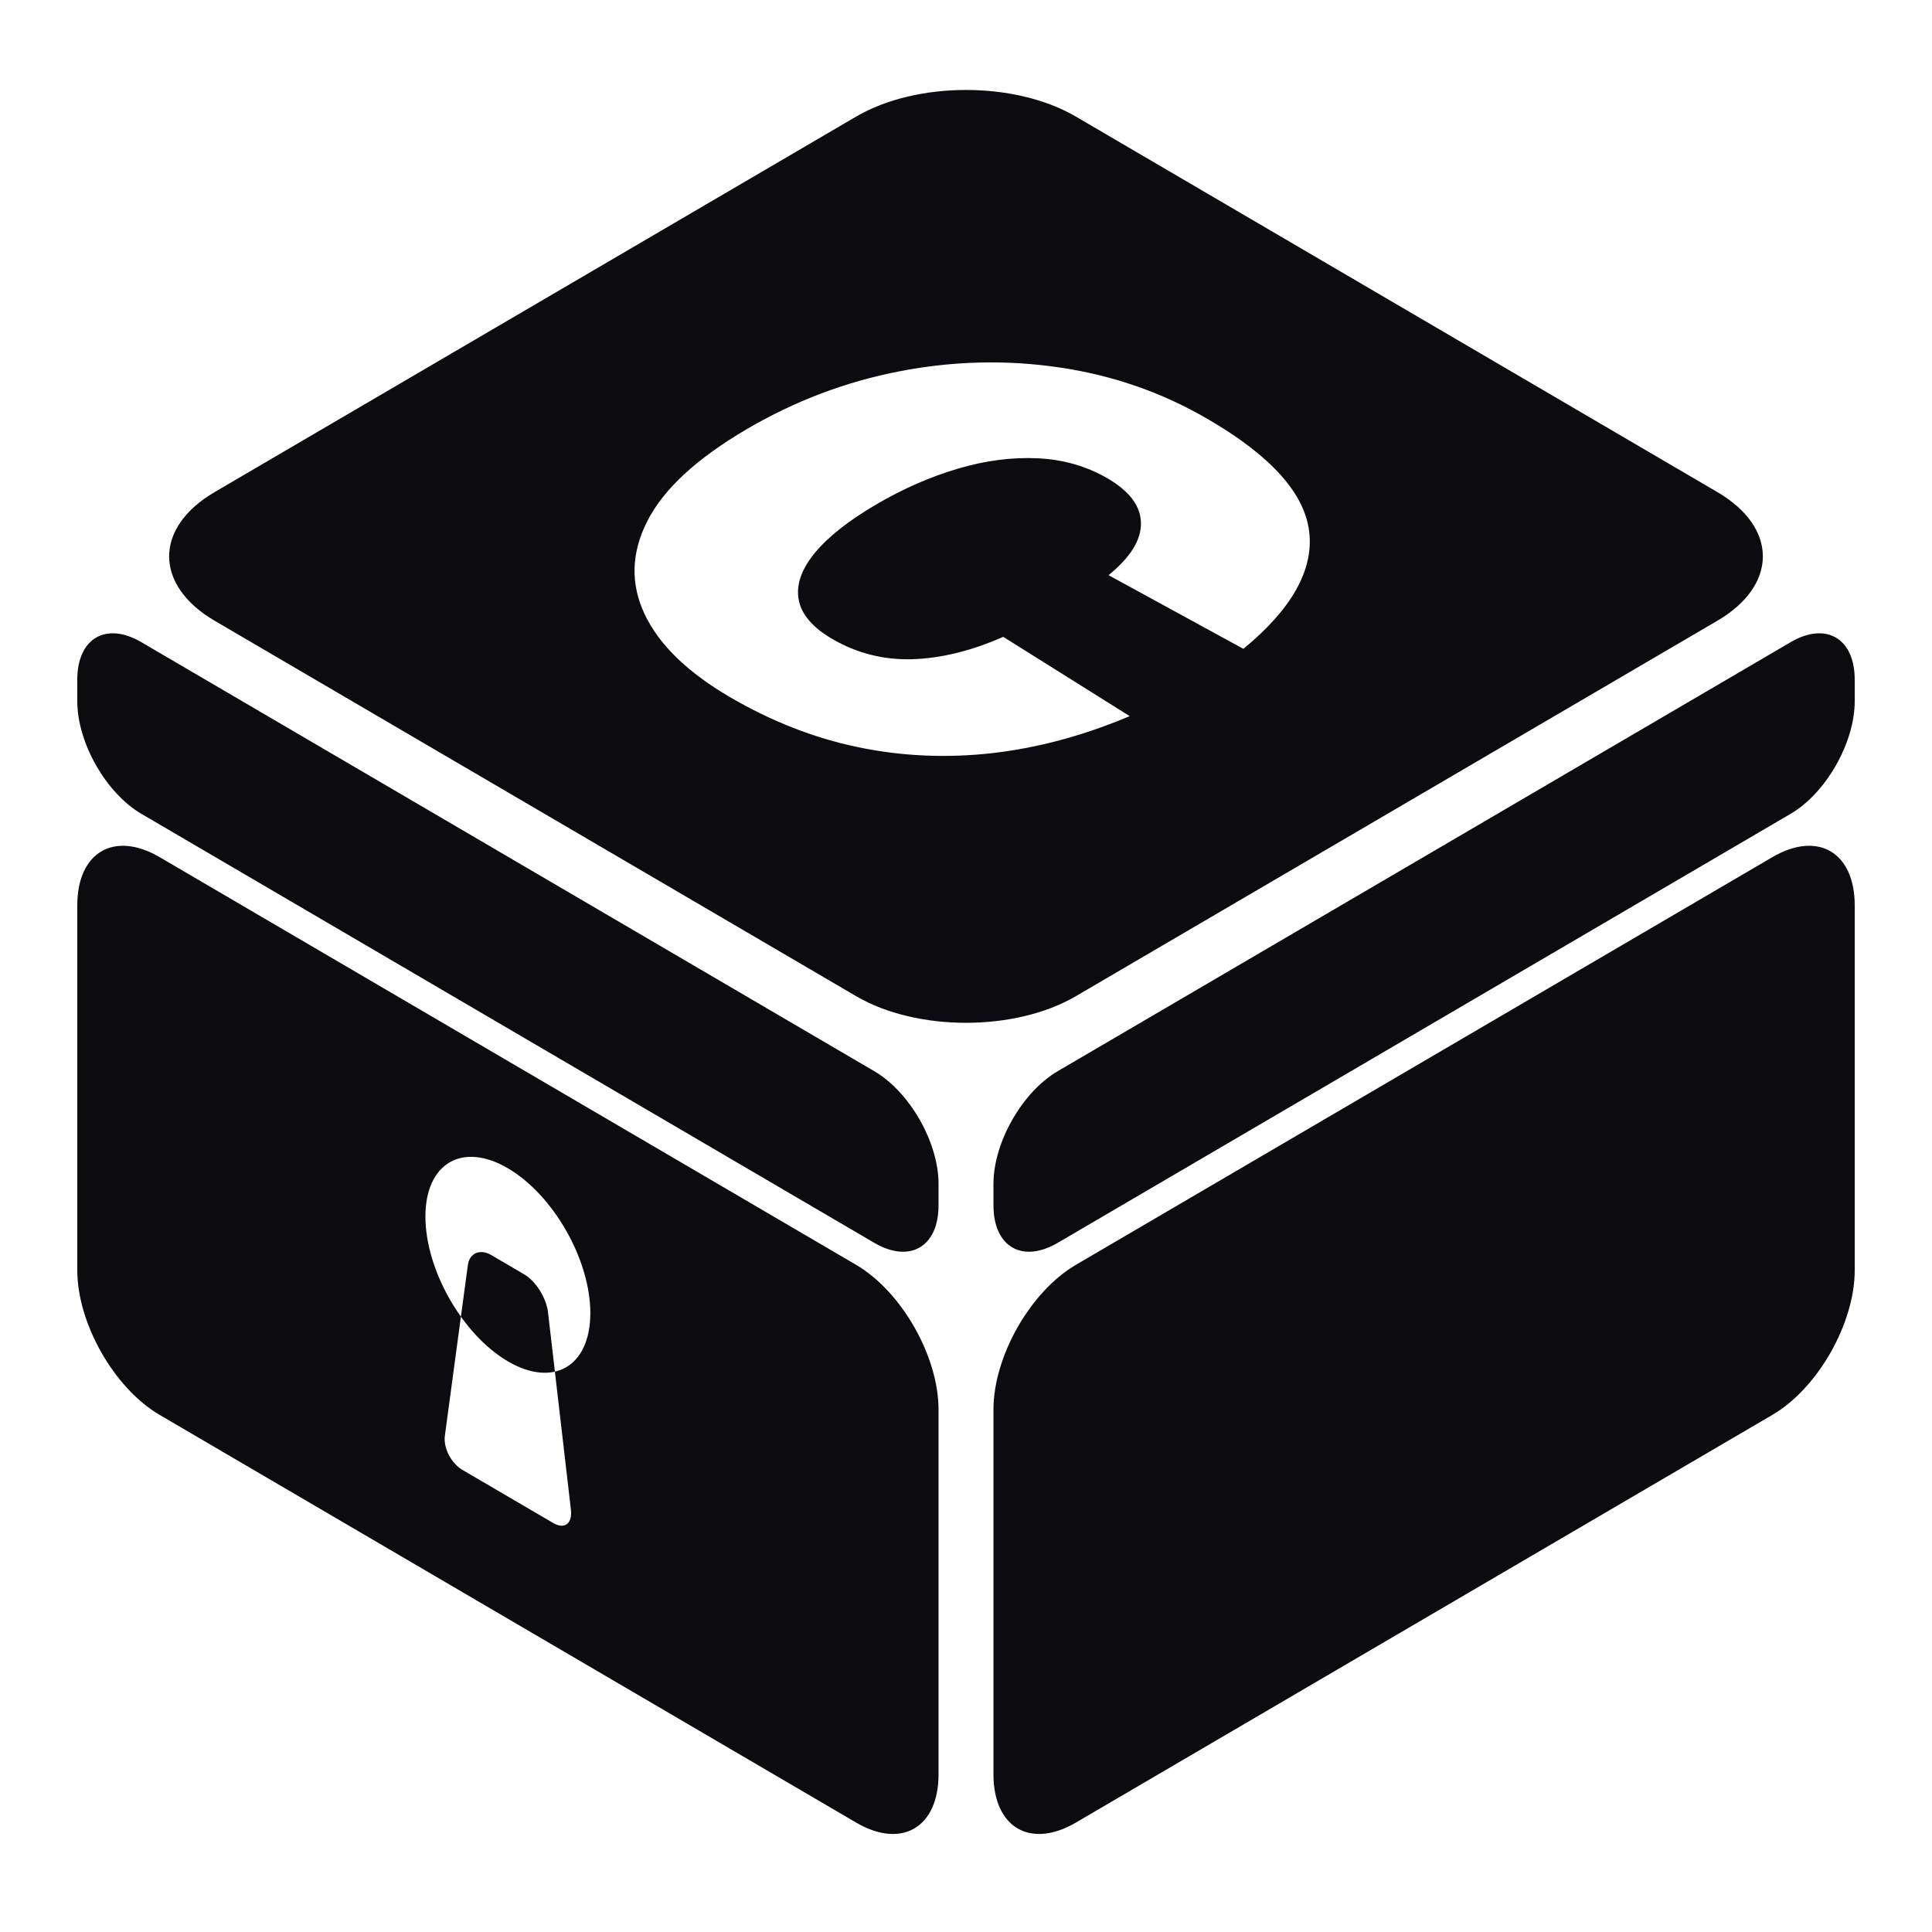
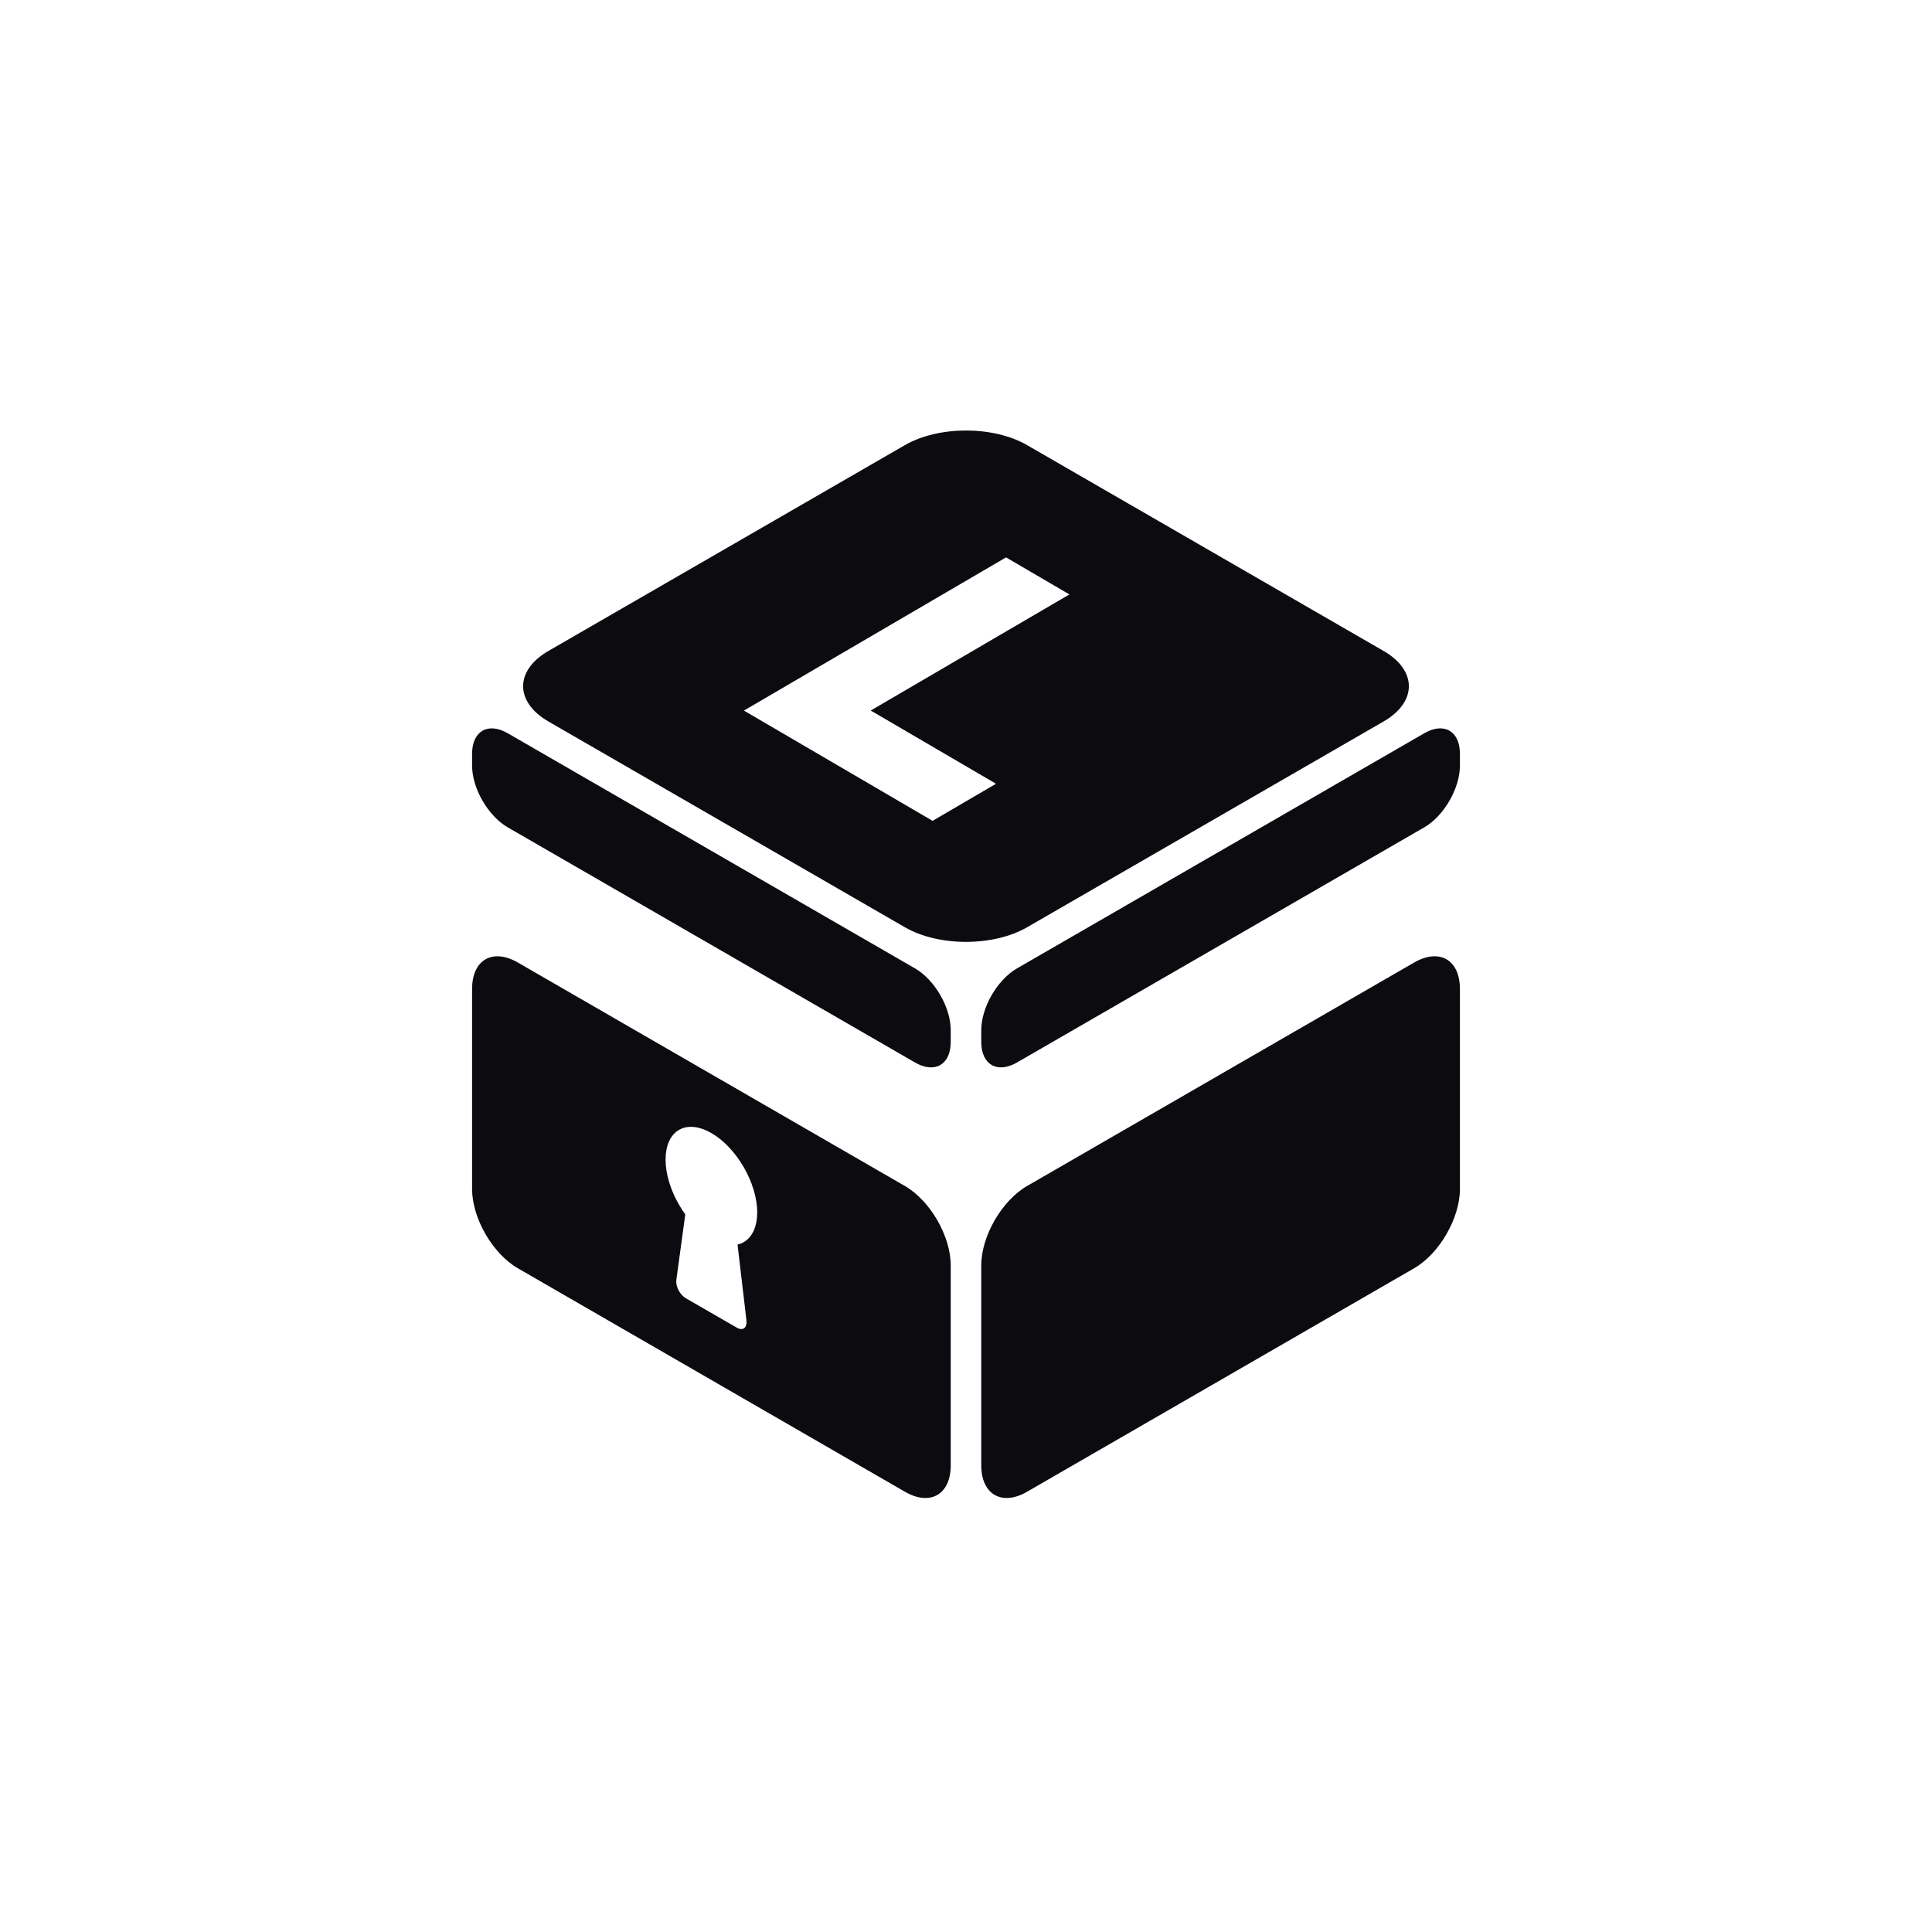
<svg xmlns="http://www.w3.org/2000/svg" viewBox="0 0 512 512">
-   <path transform="translate(20.48 23.84) scale(3.36457)" fill="#0C0B10" d="M6.495 60.433L61.342 92.537C64.927 94.638 67.837 99.743 67.837 103.941V132.668C67.837 136.865 64.927 138.569 61.342 136.467L6.495 104.363C2.905 102.267 0 97.157 0 92.959V64.232C0 60.035 2.905 58.331 6.495 60.433ZM40.411 96.337C40.411 92.139 37.506 87.034 33.916 84.933C30.331 82.832 27.421 84.535 27.421 88.733C27.421 92.935 30.331 98.04 33.916 100.141C37.506 102.242 40.411 100.539 40.411 96.337ZM30.762 92.571L28.953 105.998C28.823 106.964 29.445 108.167 30.345 108.696L37.486 112.874C38.386 113.403 39.008 112.923 38.879 111.807L37.075 96.264C36.946 95.153 36.113 93.823 35.218 93.299L32.619 91.775C31.719 91.251 30.891 91.606 30.762 92.571ZM78.659 92.537L133.505 60.433C137.095 58.331 140 60.035 140 64.232V92.959C140 97.157 137.095 102.267 133.505 104.363L78.659 136.467C75.073 138.569 72.163 136.865 72.163 132.668V103.941C72.163 99.743 75.073 94.638 78.659 92.537ZM78.659 2.1L129.178 31.672C133.96 34.467 133.96 39.008 129.178 41.809L78.659 71.375C73.877 74.175 66.123 74.175 61.342 71.375L10.822 41.809C6.04 39.008 6.04 34.467 10.822 31.672L61.342 2.1C66.123 -0.7 73.877 -0.7 78.659 2.1ZM51.386 47.811C54.66 49.723 58.02 51.043 61.48 51.761C64.936 52.484 68.459 52.639 72.049 52.237C75.638 51.829 79.257 50.858 82.894 49.32L72.934 43.075C70.44 44.176 68.052 44.764 65.778 44.837C63.5 44.904 61.385 44.366 59.432 43.221C57.914 42.333 57.043 41.313 56.823 40.159C56.608 39.004 57.02 37.786 58.063 36.5C59.111 35.219 60.729 33.938 62.921 32.652C65.041 31.409 67.195 30.468 69.368 29.828C71.541 29.182 73.642 28.915 75.662 29.012C77.687 29.109 79.525 29.643 81.176 30.609C82.894 31.618 83.766 32.788 83.78 34.117C83.799 35.452 82.947 36.815 81.229 38.218L91.85 44.021C95.659 40.882 97.387 37.81 97.033 34.801C96.679 31.788 94.042 28.842 89.117 25.965C85.508 23.849 81.607 22.486 77.409 21.864C73.212 21.238 68.995 21.34 64.764 22.16C60.533 22.976 56.531 24.494 52.755 26.702C48.811 29.012 46.198 31.419 44.915 33.928C43.632 36.432 43.556 38.882 44.685 41.284C45.815 43.682 48.05 45.855 51.386 47.811ZM5.05 43.497L62.782 77.29C65.573 78.926 67.837 82.895 67.837 86.161V87.85C67.837 91.12 65.573 92.44 62.782 90.81L5.05 57.016C2.259 55.381 0 51.412 0 48.146V46.452C0 43.187 2.259 41.862 5.05 43.497ZM77.218 77.29L134.95 43.497C137.741 41.862 140 43.187 140 46.452V48.146C140 51.412 137.741 55.381 134.95 57.016L77.218 90.81C74.427 92.44 72.163 91.12 72.163 87.85V86.161C72.163 82.895 74.427 78.926 77.218 77.29Z" />
+   <path transform="translate(77 77) scale(0.895)" fill="#0C0B10" d="M67.32 198.98C67.32 198.98 181.91 265.14 181.91 265.14C189.40 269.47 195.48 279.99 195.48 288.64C195.48 288.64 195.48 347.84 195.48 347.84C195.48 356.49 189.40 360.00 181.91 355.67C181.91 355.67 67.32 289.51 67.32 289.51C59.82 285.19 53.75 274.66 53.75 266.01C53.75 266.01 53.75 206.81 53.75 206.81C53.75 198.16 59.82 194.65 67.32 198.98ZM138.11 271.33L137.90 269.65L137.57 267.96L137.11 266.26L136.54 264.56L135.86 262.87L135.08 261.22L134.21 259.60L133.24 258.03L132.20 256.53L131.08 255.10L129.89 253.75L128.65 252.51L127.35 251.37L126.00 250.35L124.61 249.47L123.22 248.75L121.88 248.21L120.58 247.84L119.33 247.65L118.14 247.63L117.02 247.76L115.98 248.06L115.02 248.52L114.14 249.12L113.36 249.88L112.68 250.78L112.11 251.82L111.65 252.99L111.32 254.30L111.11 255.74L111.04 257.30L111.11 258.94L111.32 260.62L111.65 262.31L112.11 264.02L112.68 265.72L113.36 267.40L114.14 269.06L115.02 270.68L115.98 272.25L116.88 273.55L114.24 292.88L114.21 293.26L114.21 293.65L114.25 294.04L114.32 294.44L114.42 294.83L114.55 295.23L114.70 295.62L114.89 296.00L115.10 296.37L115.33 296.73L115.59 297.07L115.86 297.39L116.16 297.69L116.47 297.97L116.80 298.22L117.15 298.44L132.07 307.05L132.42 307.23L132.75 307.36L133.06 307.45L133.36 307.49L133.63 307.49L133.89 307.44L134.12 307.35L134.33 307.22L134.52 307.05L134.67 306.84L134.80 306.60L134.90 306.32L134.97 306.00L135.01 305.65L135.01 305.27L134.98 304.85L132.35 282.47L133.24 282.22L134.21 281.76L135.08 281.15L135.86 280.40L136.54 279.50L137.11 278.46L137.57 277.28L137.90 275.97L138.11 274.53L138.18 272.97ZM218.09 265.14C218.09 265.14 332.68 198.98 332.68 198.98C340.18 194.65 346.25 198.16 346.25 206.81C346.25 206.81 346.25 266.01 346.25 266.01C346.25 274.66 340.18 285.19 332.68 289.51C332.68 289.51 218.09 355.67 218.09 355.67C210.60 360.00 204.52 356.49 204.52 347.84C204.52 347.84 204.52 288.64 204.52 288.64C204.52 279.99 210.60 269.47 218.09 265.14ZM218.09 45.77C218.09 45.77 323.64 106.71 323.64 106.71C333.63 112.47 333.63 121.83 323.64 127.60C323.64 127.60 218.09 188.53 218.09 188.53C208.10 194.30 191.90 194.30 181.91 188.53C181.91 188.53 76.36 127.60 76.36 127.60C66.37 121.83 66.37 112.47 76.36 106.71C76.36 106.71 181.91 45.77 181.91 45.77C191.90 40.00 208.10 40.00 218.09 45.77ZM211.855 79.010L134.241 124.369L190.105 157.017L208.891 146.039L171.792 124.358L230.621 89.977ZM64.30 131.08C64.30 131.08 184.92 200.72 184.92 200.72C190.75 204.09 195.48 212.27 195.48 219.00C195.48 219.00 195.48 222.48 195.48 222.48C195.48 229.22 190.75 231.94 184.92 228.58C184.92 228.58 64.30 158.94 64.30 158.94C58.47 155.57 53.75 147.39 53.75 140.66C53.75 140.66 53.75 137.17 53.75 137.17C53.75 130.44 58.47 127.71 64.30 131.08ZM215.08 200.72C215.08 200.72 335.70 131.08 335.70 131.08C341.53 127.71 346.25 130.44 346.25 137.17C346.25 137.17 346.25 140.66 346.25 140.66C346.25 147.39 341.53 155.57 335.70 158.94C335.70 158.94 215.08 228.58 215.08 228.58C209.25 231.94 204.52 229.22 204.52 222.48C204.52 222.48 204.52 219.00 204.52 219.00C204.52 212.27 209.25 204.09 215.08 200.72Z" />
</svg>
